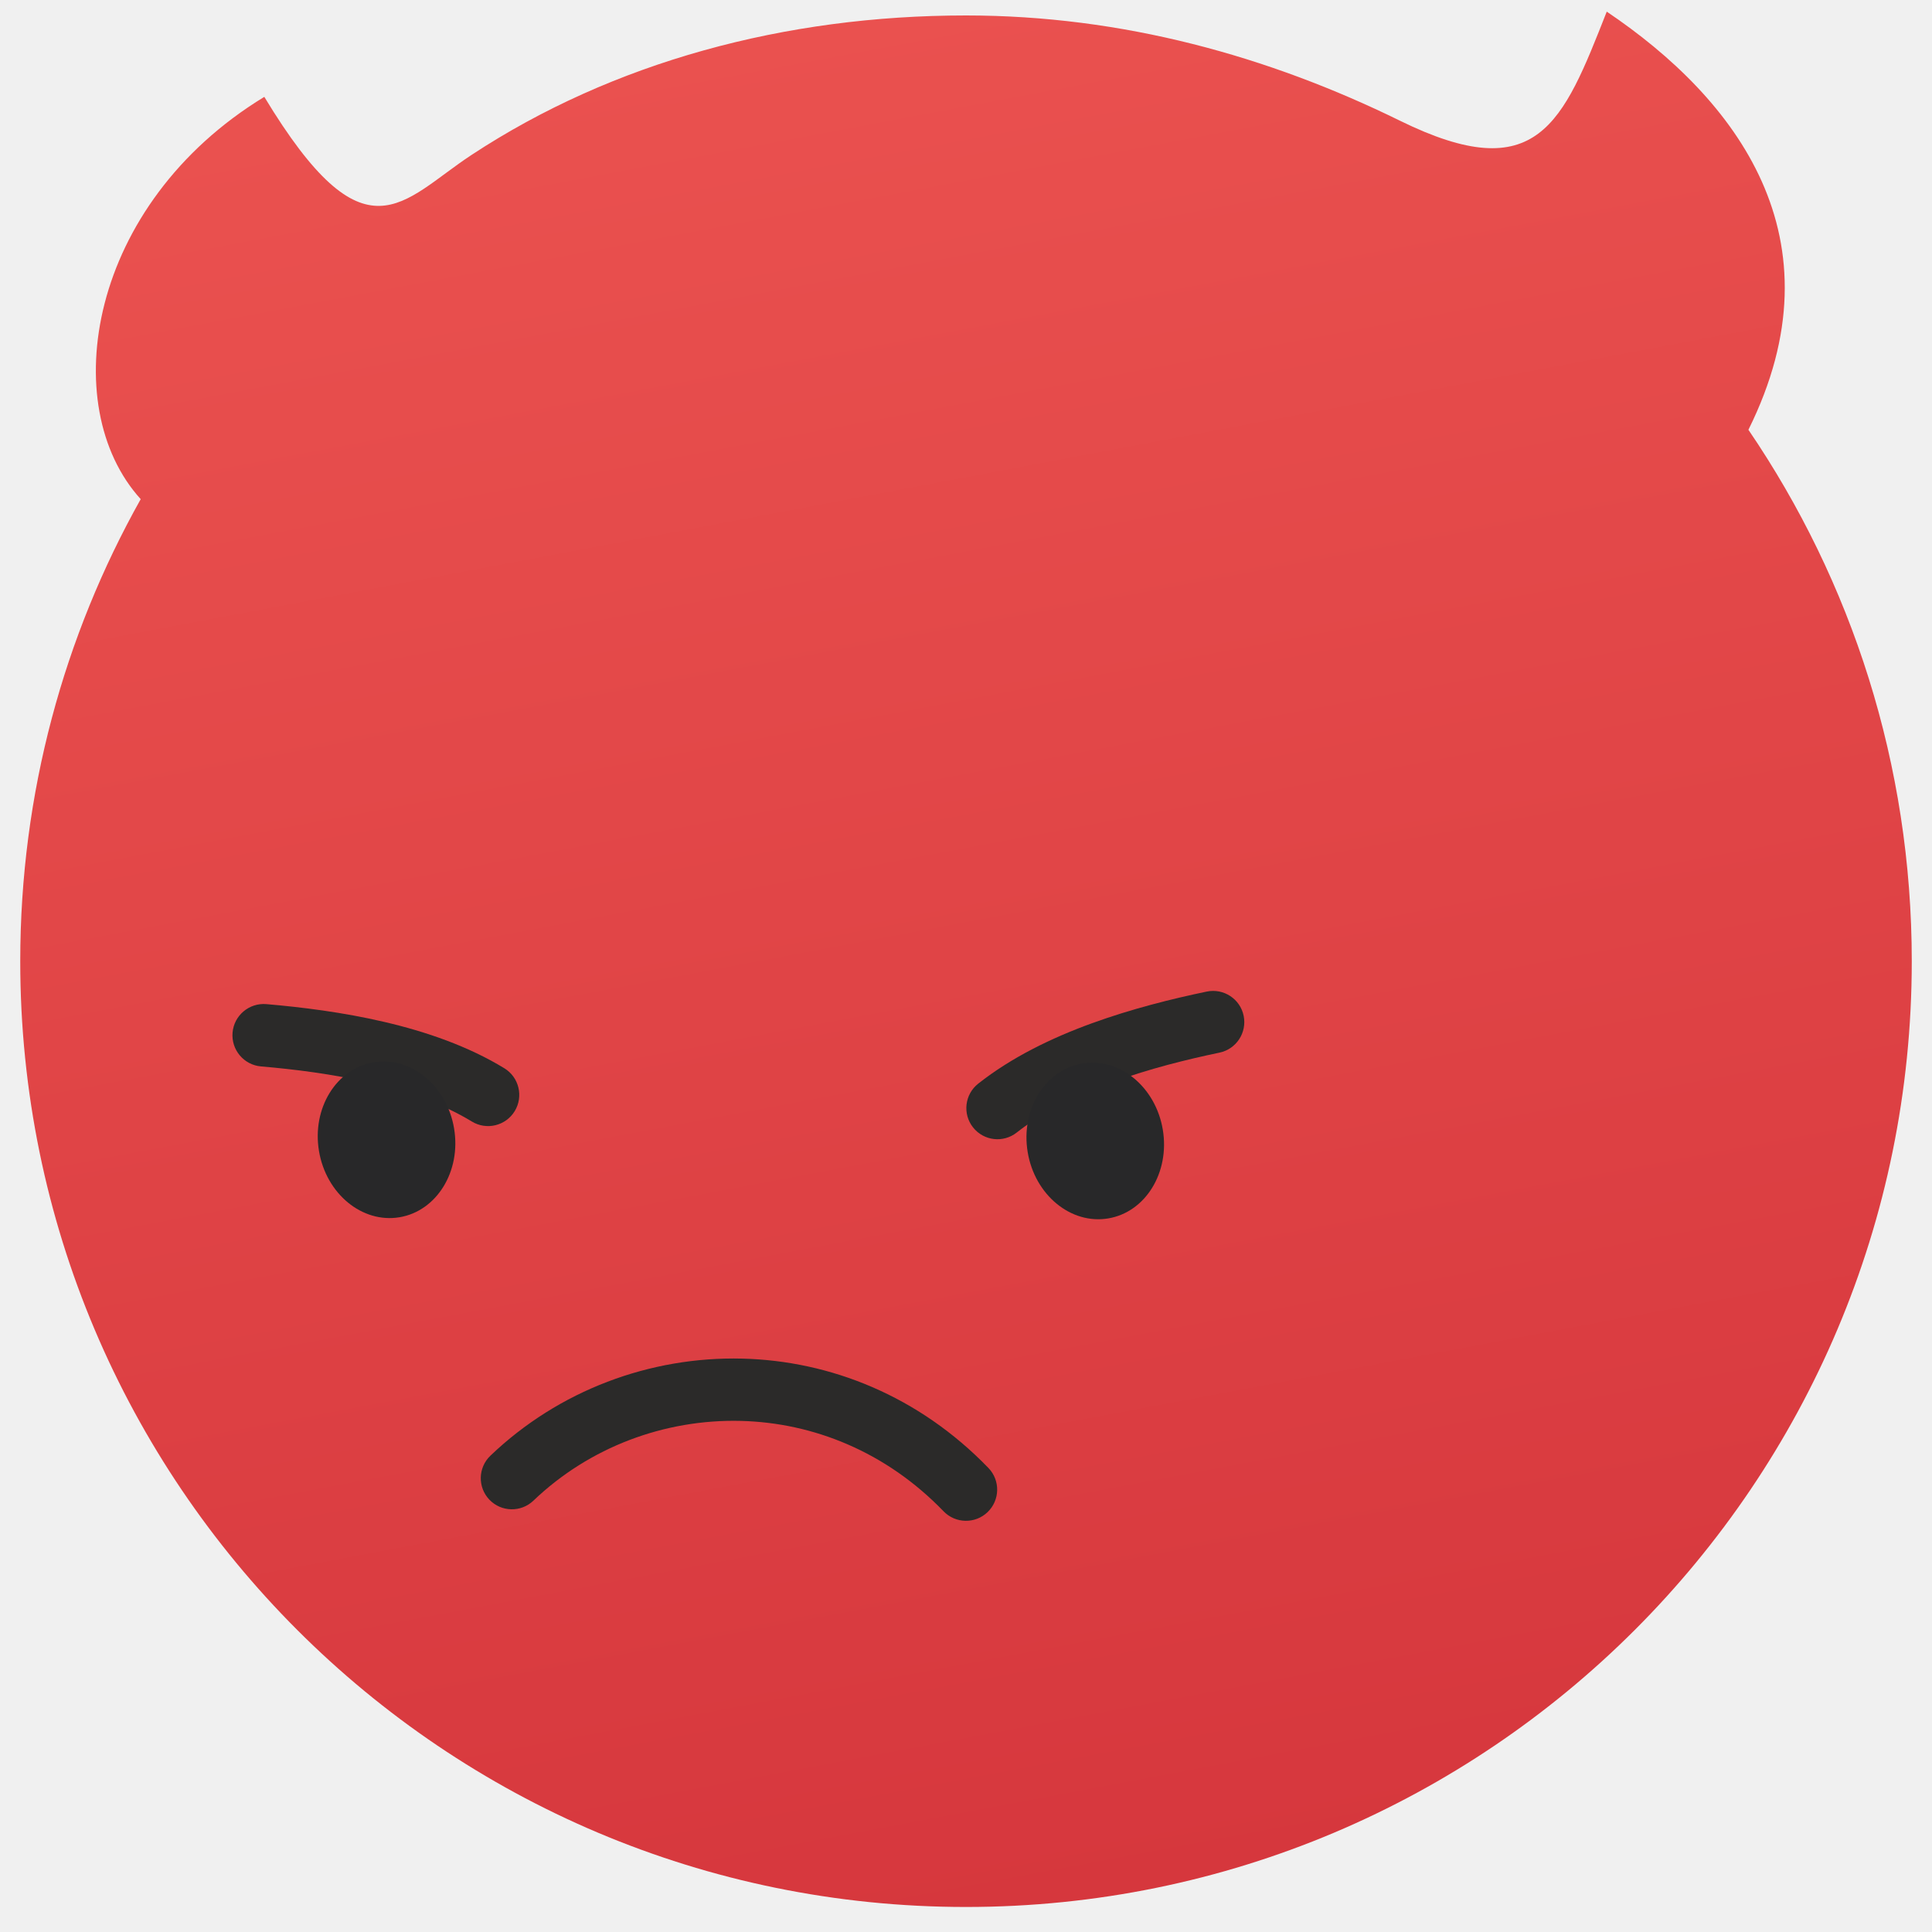
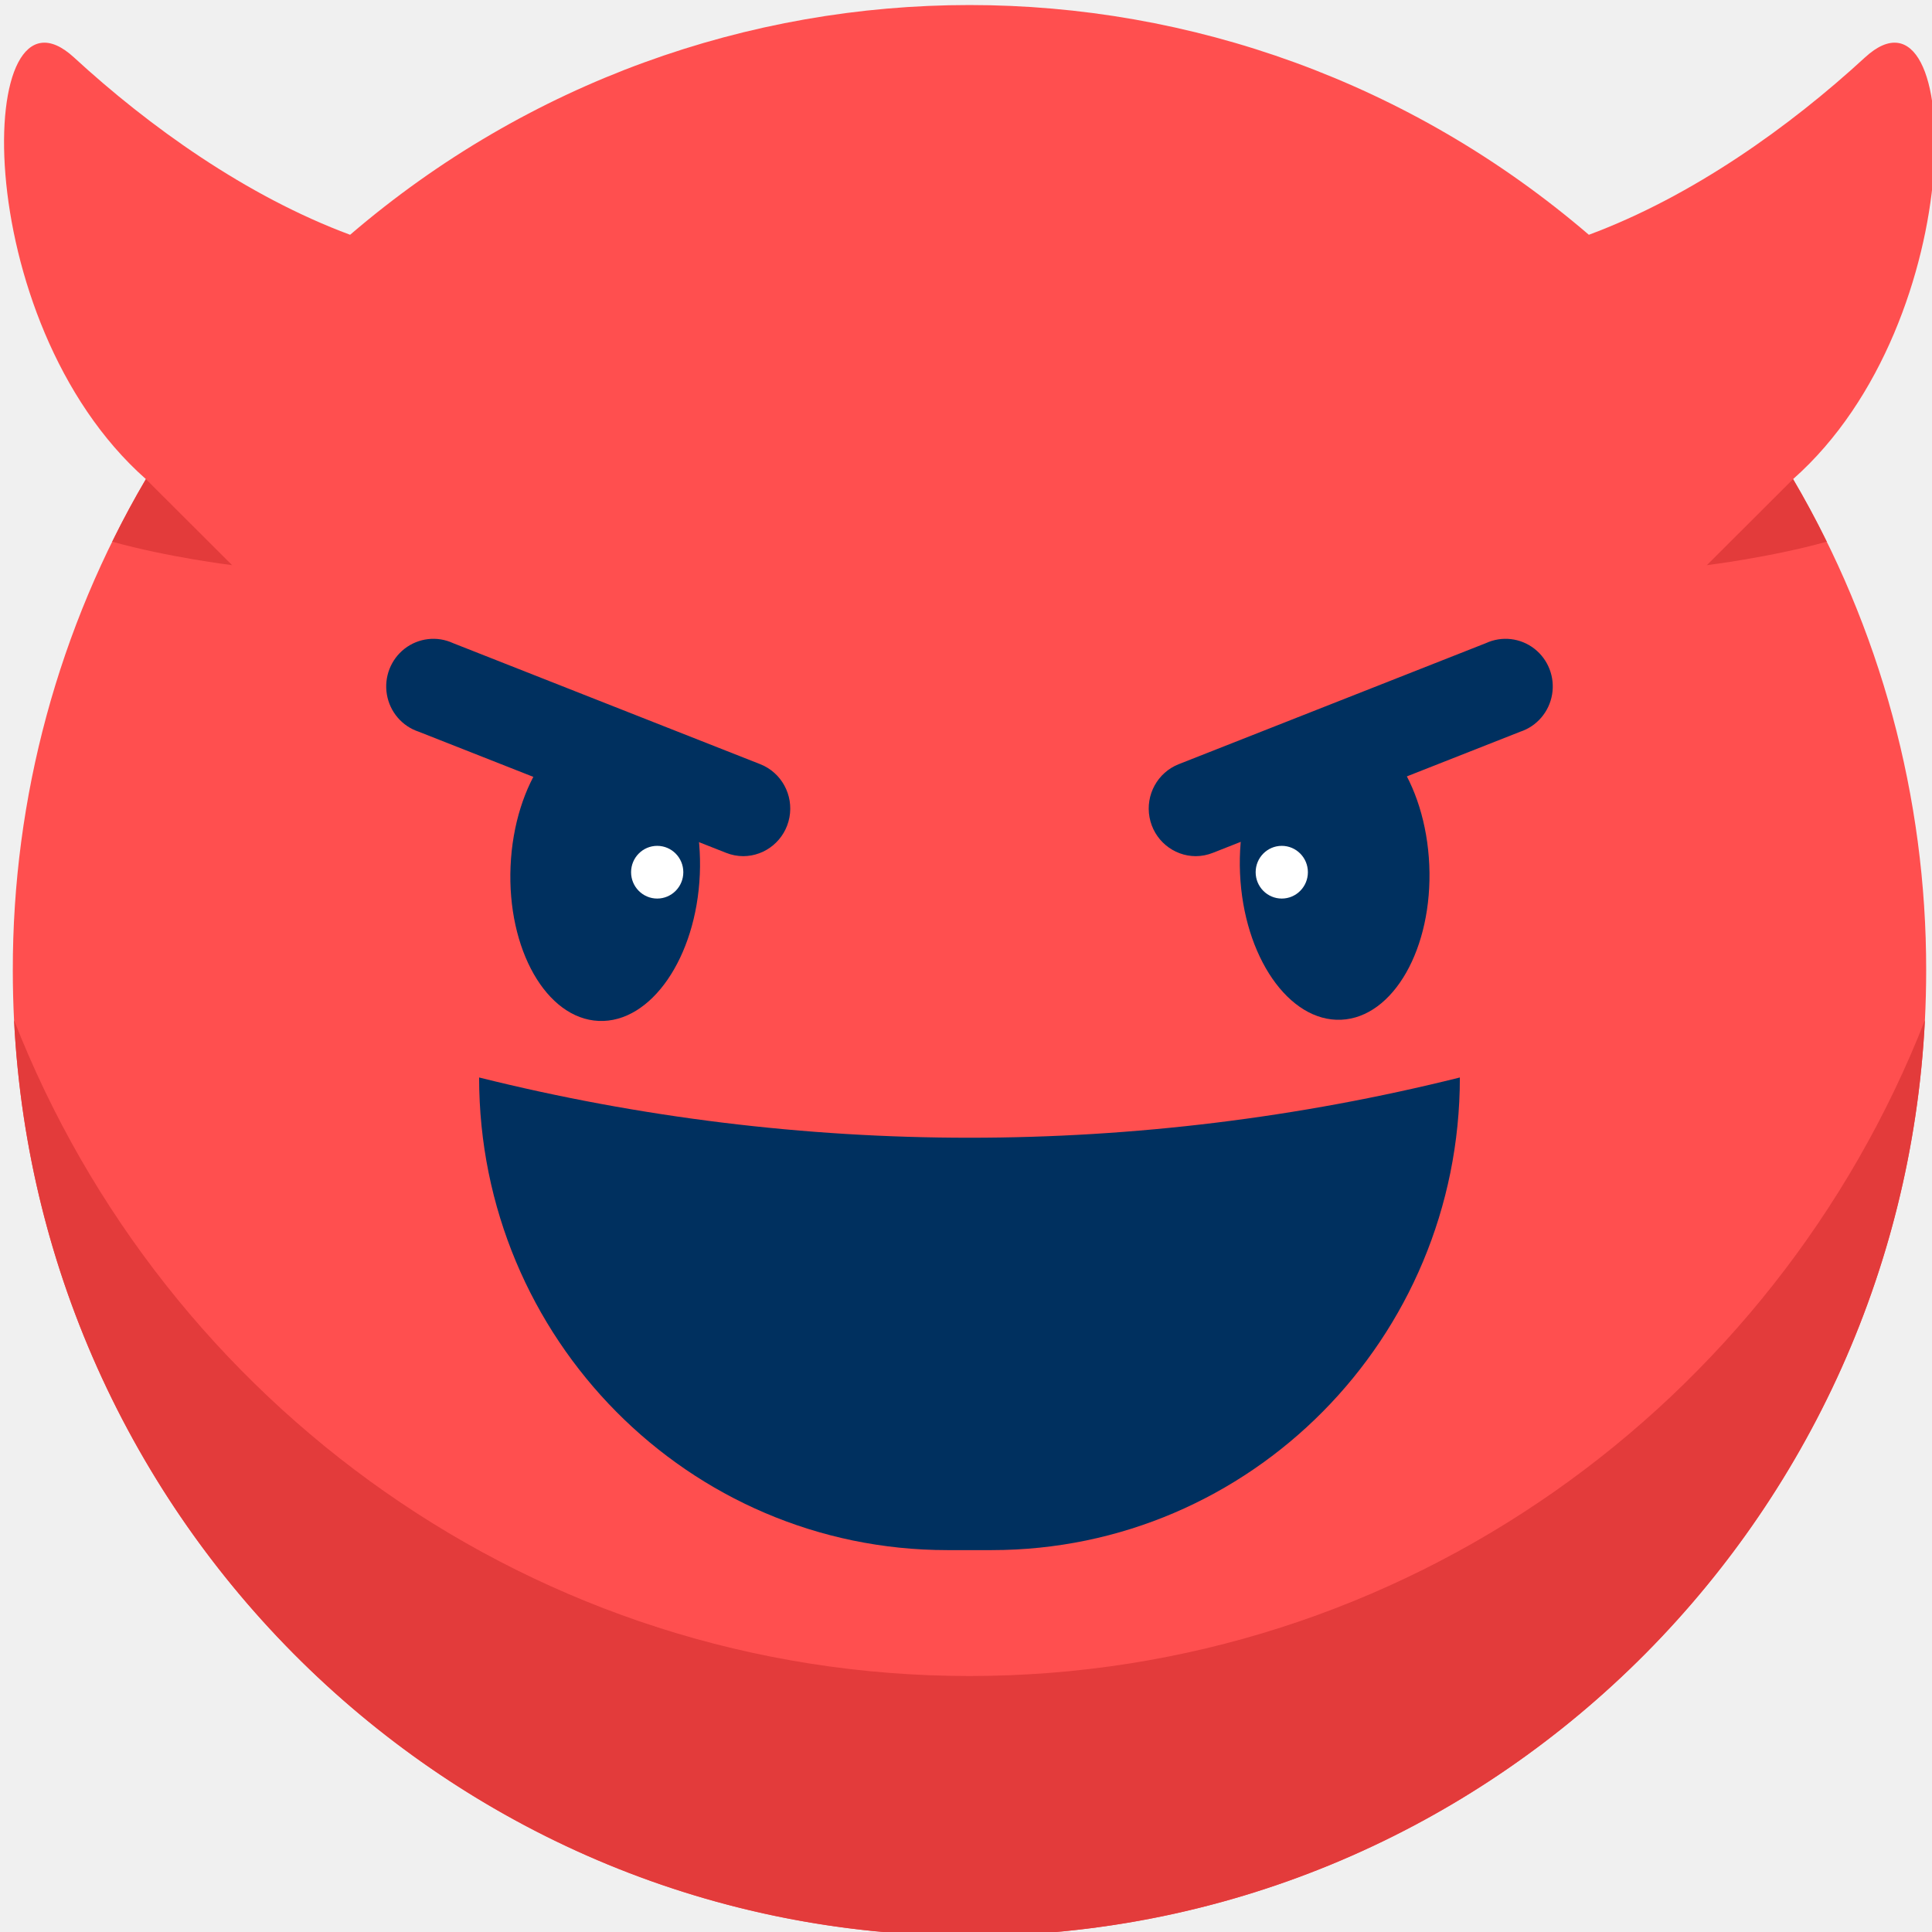
- <svg xmlns="http://www.w3.org/2000/svg" width="83px" height="83px" viewBox="0 -0.5 83 83" fill="none">
-   <path clip-rule="evenodd" d="M41.501 0.164C33.715 0.164 26.323 2.168 20.262 6.153C17.253 8.13 15.702 10.852 11.355 3.661C3.784 8.274 2.406 16.937 6.045 20.944C2.751 26.814 0.87 33.584 0.87 40.794C0.87 63.234 19.061 81.425 41.501 81.425C63.941 81.425 82.131 63.234 82.131 40.794C82.131 32.33 79.542 24.47 75.113 17.963C79.201 9.732 74.59 3.748 69.027 0C67.138 4.8 66.06 7.59 60.145 4.687C54.501 1.916 48.222 0.164 41.501 0.164V0.164Z" fill="url(#paint0_linear)" fill-rule="evenodd" />
-   <path d="M51.842 42.099C52.568 41.948 53.278 42.413 53.428 43.137C53.578 43.861 53.113 44.572 52.389 44.722C50.995 45.013 49.388 45.41 47.828 45.977C46.313 46.527 44.845 47.235 43.68 48.154C43.101 48.612 42.26 48.513 41.803 47.934C41.345 47.355 41.444 46.514 42.023 46.056C43.447 44.931 45.169 44.092 46.916 43.458C48.618 42.84 50.349 42.41 51.842 42.099Z" fill="#2B2A29" />
-   <path d="M11.213 45.314C10.475 45.25 9.928 44.6 9.991 43.86C10.055 43.122 10.705 42.575 11.445 42.638C12.96 42.769 14.728 42.987 16.499 43.4C18.31 43.821 20.12 44.449 21.667 45.393C22.298 45.779 22.497 46.604 22.112 47.236C21.727 47.867 20.902 48.067 20.27 47.681C19.003 46.907 17.46 46.379 15.89 46.014C14.282 45.639 12.637 45.436 11.213 45.314V45.314Z" fill="#2B2A29" />
-   <path clip-rule="evenodd" d="M16.049 45.137C17.652 44.869 19.201 46.141 19.508 47.98C19.816 49.817 18.766 51.525 17.164 51.794C15.561 52.062 14.013 50.789 13.704 48.951C13.396 47.113 14.446 45.406 16.049 45.137Z" fill="#282829" fill-rule="evenodd" />
-   <path clip-rule="evenodd" d="M46.496 45.188C48.098 44.92 49.647 46.192 49.955 48.031C50.262 49.868 49.213 51.576 47.61 51.844C46.008 52.113 44.459 50.84 44.151 49.002C43.843 47.163 44.894 45.457 46.496 45.188Z" fill="#282829" fill-rule="evenodd" />
-   <path d="M22.915 63.97C22.381 64.48 21.535 64.461 21.025 63.928C20.515 63.395 20.534 62.549 21.067 62.039C24.006 59.227 27.936 57.768 31.893 57.867C35.672 57.962 39.475 59.47 42.465 62.567C42.978 63.1 42.961 63.948 42.428 64.461C41.895 64.974 41.047 64.957 40.534 64.424C38.065 61.866 34.934 60.621 31.83 60.543C28.566 60.461 25.328 61.66 22.915 63.97V63.97Z" fill="#2B2A29" />
-   <defs>
-     <linearGradient gradientUnits="userSpaceOnUse" id="paint0_linear" x1="49.019" x2="33.985" y1="80.721" y2="0.702">
-       <stop stop-color="#D6373D" />
-       <stop offset="1" stop-color="#EA514F" />
-     </linearGradient>
+ <svg xmlns="http://www.w3.org/2000/svg" width="2050px" height="2050px" viewBox="0 0 2050 2050" version="1.1" id="svg3929">
+   <defs id="defs3899">
+     <style id="style3897">.cls-1{fill:#fff;}.cls-2{fill:#ff4f4f;}.cls-3{fill:#00305f;}.cls-4{fill:#e33b3b;}</style>
  </defs>
+   <g data-name="Layer 3" id="Layer_3" transform="matrix(1.669321,0,0,1.684569,-682.3538,-776.6131)">
+     <path class="cls-2" d="m 1594.2,497.2 c -47.6,43.4 -109.5,87.4 -175.5,111.7 a 607.9,607.9 0 0 0 -787.4,0 c -66,-24.3 -127.9,-68.3 -175.5,-111.7 -63,-57.4 -68.5,165.6 45.7,265.6 a 605.3,605.3 0 0 0 -84.6,309.5 c 0,335.8 272.3,608.1 608.1,608.1 335.8,0 608.1,-272.3 608.1,-608.1 a 605.3,605.3 0 0 0 -84.6,-309.5 c 114.2,-100 108.7,-323 45.7,-265.6 z" id="path3906" />
+     <ellipse class="cls-3" cx="793.2" cy="1008.9" rx="94.9" ry="60.2" transform="rotate(-87.5,793.5087,1008.957)" id="ellipse3908" />
+     <circle class="cls-1" cx="826.5" cy="1010.4" r="16.6" id="circle3910" />
+     <path class="cls-3" d="m 881.2,1000.3 a 30.1,30.1 0 0 1 -10.9,-2.1 L 674.9,921.9 a 30,30 0 1 1 21.8,-55.8 l 195.4,76.3 a 30,30 0 0 1 -10.9,57.9 z" id="path3912" />
+     <ellipse class="cls-3" cx="1256.8" cy="1008.9" rx="60.2" ry="94.9" transform="rotate(-2.5,1248.223,1001.574)" id="ellipse3914" />
+     <circle class="cls-1" cx="1223.5" cy="1010.4" r="16.6" id="circle3916" />
+     <path class="cls-3" d="m 1168.8,1000.3 a 30,30 0 0 1 -10.9,-57.9 l 195.4,-76.3 a 30,30 0 1 1 21.8,55.8 l -195.4,76.3 a 30.1,30.1 0 0 1 -10.9,2.1 z" id="path3918" />
+     <path class="cls-3" d="m 1039.1,1437.4 h -28.2 c -164.4,0 -297.6,-133.3 -297.6,-297.7 v 0 a 1299,1299 0 0 0 623.4,0 v 0 c 0,164.4 -133.2,297.7 -297.6,297.7 z" id="path3920" />
+     <path class="cls-4" d="m 1025,1516.7 c -275.9,0 -511.8,-171.2 -607.3,-413.1 16.3,321.3 282,576.8 607.3,576.8 325.3,0 591,-255.5 607.3,-576.8 -95.5,241.9 -331.4,413.1 -607.3,413.1 z" id="path3922" />
+     <path class="cls-4" d="m 501.5,762.8 c -7.6,12.8 -14.8,26 -21.4,39.4 35.2,9.8 76.2,14.8 76.2,14.8 z" id="path3924" />
+     <path class="cls-4" d="m 1548.5,762.8 c 7.6,12.8 14.8,26 21.4,39.4 -35.2,9.8 -76.2,14.8 -76.2,14.8 z" id="path3926" />
+   </g>
</svg>
